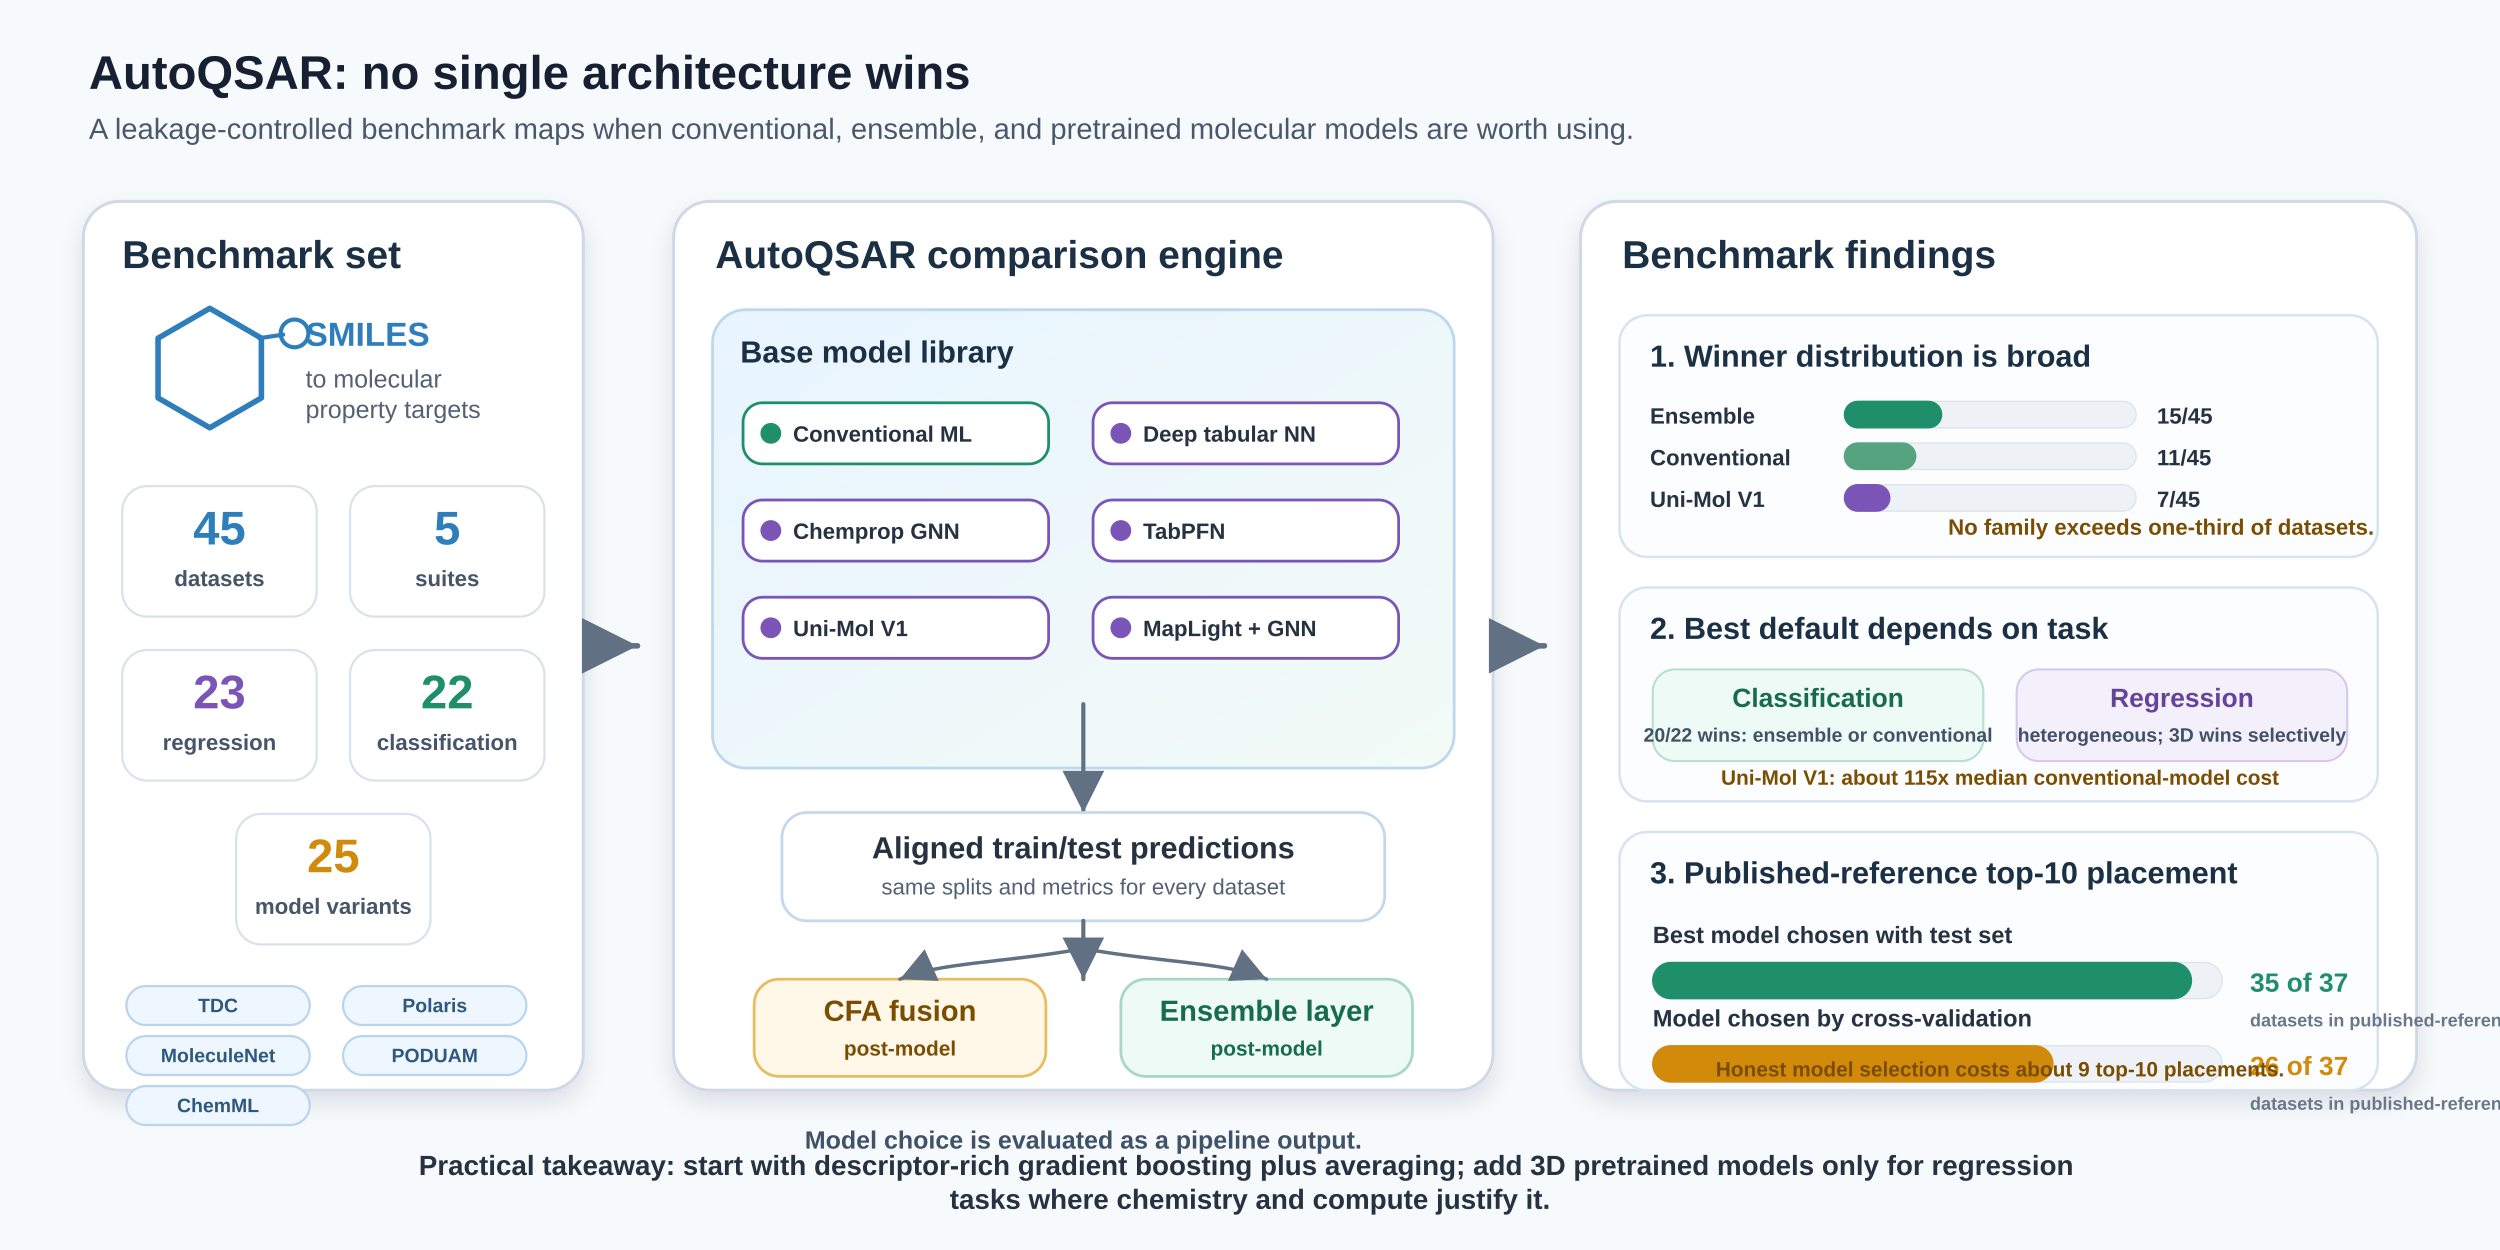
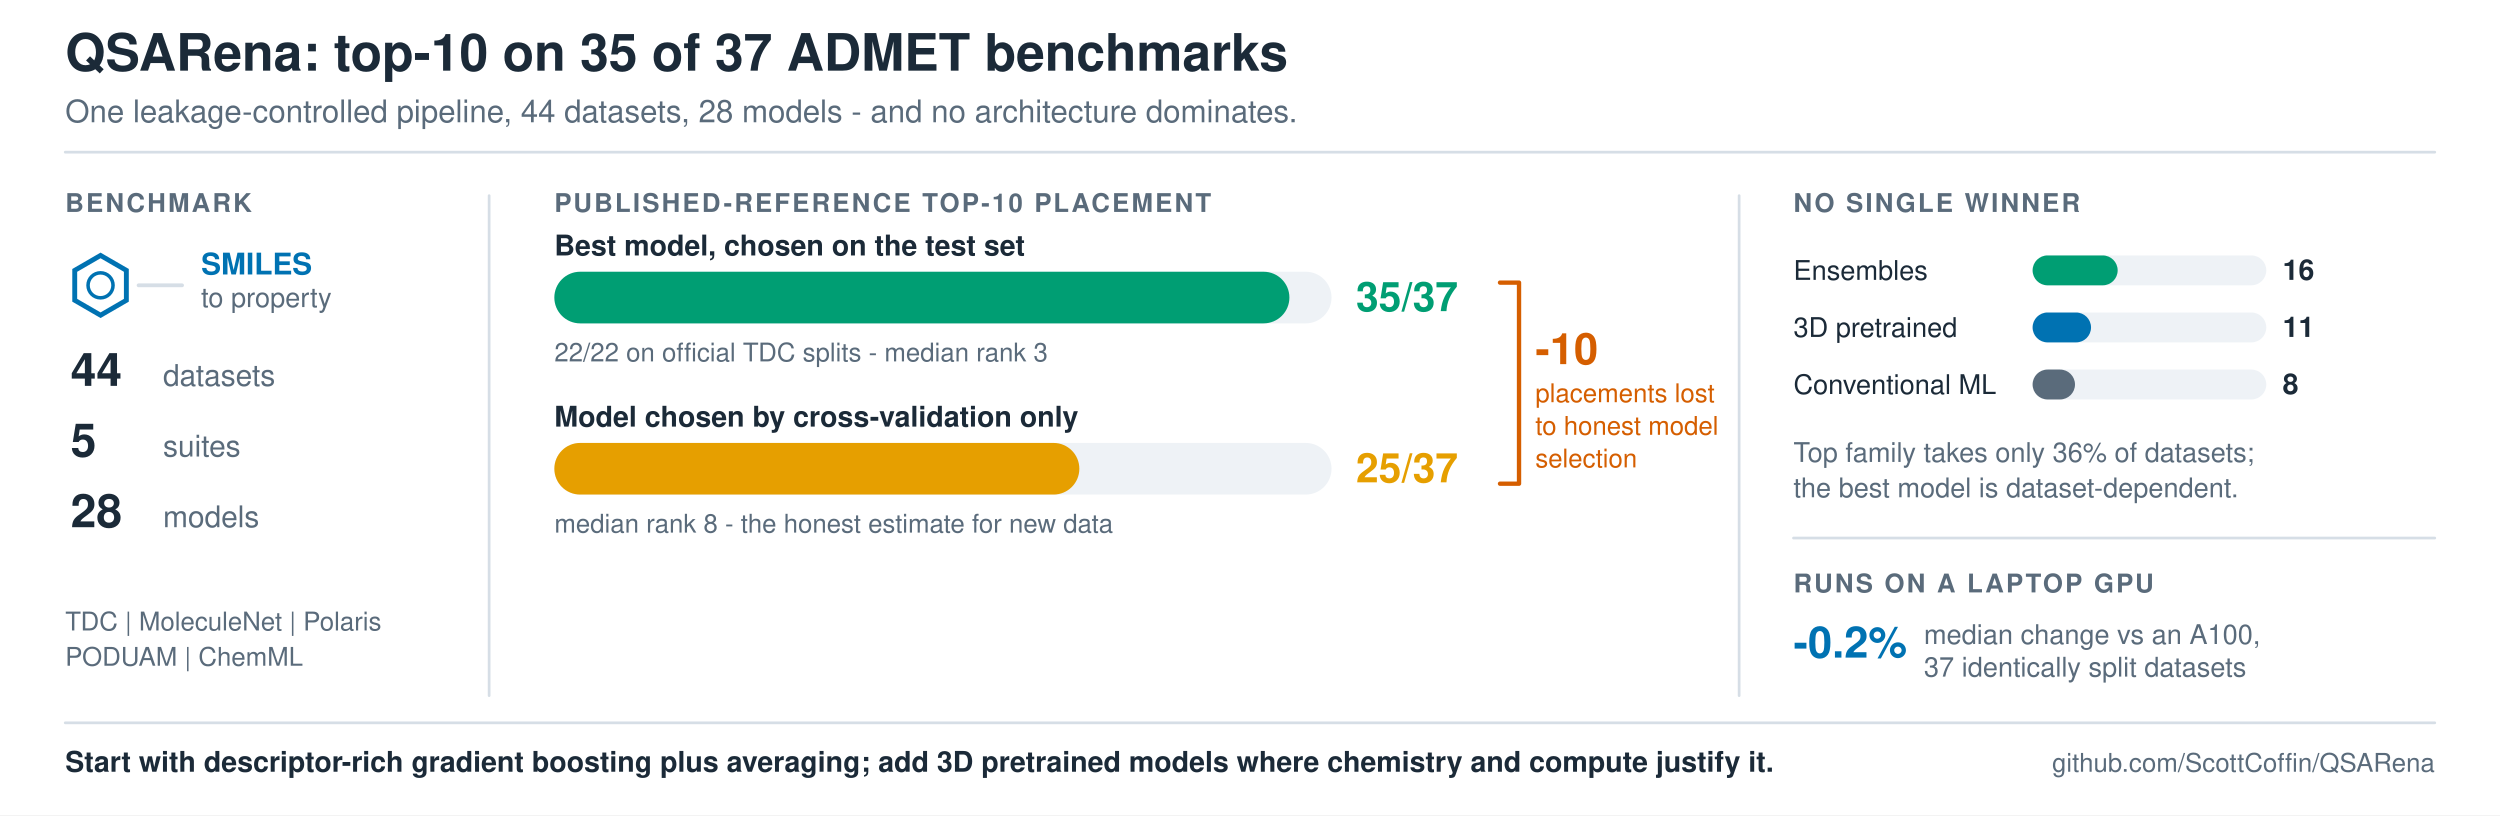
- <svg xmlns="http://www.w3.org/2000/svg" width="1800" height="900" viewBox="0 0 1800 900">
-   <defs>
-     <marker id="arrow" markerWidth="14" markerHeight="14" refX="10" refY="5" orient="auto" markerUnits="strokeWidth">
-       <path d="M 0 0 L 10 5 L 0 10 z" fill="#617083" />
-     </marker>
-     <linearGradient id="engineGrad" x1="0" x2="1" y1="0" y2="1">
-       <stop offset="0%" stop-color="#e8f4ff" />
-       <stop offset="100%" stop-color="#f2fbf6" />
-     </linearGradient>
-     <filter id="softShadow" x="-5%" y="-5%" width="110%" height="120%">
-       <feDropShadow dx="0" dy="8" stdDeviation="8" flood-color="#1b2a3a" flood-opacity="0.11" />
-     </filter>
-   </defs>
-   <rect x="0" y="0" width="1800" height="900" rx="0" fill="#f7fafc" stroke="#f7fafc" stroke-width="0" />
-   <text x="64" y="64" text-anchor="start" style="font-size:34px;font-weight:800;fill:#172033;font-family:Arial,Helvetica,sans-serif;">
-     <tspan x="64" dy="0">AutoQSAR: no single architecture wins</tspan>
-   </text>
-   <text x="64" y="100" text-anchor="start" style="font-size:21px;font-weight:400;fill:#4a586b;font-family:Arial,Helvetica,sans-serif;">
-     <tspan x="64" dy="0">A leakage-controlled benchmark maps when conventional, ensemble, and pretrained molecular models are worth using.</tspan>
-   </text>
-   <rect x="60" y="145" width="360" height="640" rx="26" fill="#ffffff" stroke="#cfd9e6" stroke-width="2.2" filter="url(#softShadow)" />
-   <text x="88" y="193" text-anchor="start" style="font-size:28px;font-weight:800;fill:#1b3045;font-family:Arial,Helvetica,sans-serif;">
-     <tspan x="88" dy="0">Benchmark set</tspan>
-   </text>
-   <polygon points="188.2,286.5 151.0,308.0 113.8,286.5 113.8,243.5 151.0,222.0 188.2,243.5" fill="none" stroke="#2f7ebc" stroke-width="4" stroke-linejoin="round" />
-   <line x1="188.239" y1="286.5" x2="151.0" y2="308.0" stroke="#2f7ebc" stroke-width="3" stroke-linecap="round" />
-   <line x1="113.761" y1="286.5" x2="113.761" y2="243.5" stroke="#2f7ebc" stroke-width="3" stroke-linecap="round" />
-   <line x1="151.0" y1="222.0" x2="188.239" y2="243.5" stroke="#2f7ebc" stroke-width="3" stroke-linecap="round" />
-   <circle cx="212.06" cy="240.06" r="10" fill="#ffffff" stroke="#2f7ebc" stroke-width="3" />
-   <line x1="186.69" y1="243.5" x2="203.89" y2="240.92" stroke="#2f7ebc" stroke-width="3" stroke-linecap="round" />
-   <text x="220" y="249" text-anchor="start" style="font-size:24px;font-weight:800;fill:#2f7ebc;font-family:Arial,Helvetica,sans-serif;">
-     <tspan x="220" dy="0">SMILES</tspan>
-   </text>
-   <text x="220" y="279" text-anchor="start" style="font-size:18px;font-weight:400;fill:#526173;font-family:Arial,Helvetica,sans-serif;">
-     <tspan x="220" dy="0">to molecular</tspan>
-     <tspan x="220" dy="21.96">property targets</tspan>
-   </text>
-   <rect x="88" y="350" width="140" height="94" rx="18" fill="#ffffff" stroke="#d9e2ec" stroke-width="1.6" />
-   <text x="158.0" y="392" text-anchor="middle" style="font-size:34px;font-weight:800;fill:#2f7ebc;font-family:Arial,Helvetica,sans-serif;">
-     <tspan x="158.0" dy="0">45</tspan>
-   </text>
-   <text x="158.0" y="422" text-anchor="middle" style="font-size:16px;font-weight:700;fill:#465568;font-family:Arial,Helvetica,sans-serif;">
-     <tspan x="158.0" dy="0">datasets</tspan>
-   </text>
-   <rect x="252" y="350" width="140" height="94" rx="18" fill="#ffffff" stroke="#d9e2ec" stroke-width="1.6" />
-   <text x="322.0" y="392" text-anchor="middle" style="font-size:34px;font-weight:800;fill:#2f7ebc;font-family:Arial,Helvetica,sans-serif;">
-     <tspan x="322.0" dy="0">5</tspan>
-   </text>
-   <text x="322.0" y="422" text-anchor="middle" style="font-size:16px;font-weight:700;fill:#465568;font-family:Arial,Helvetica,sans-serif;">
-     <tspan x="322.0" dy="0">suites</tspan>
-   </text>
-   <rect x="88" y="468" width="140" height="94" rx="18" fill="#ffffff" stroke="#d9e2ec" stroke-width="1.6" />
-   <text x="158.0" y="510" text-anchor="middle" style="font-size:34px;font-weight:800;fill:#7b54b8;font-family:Arial,Helvetica,sans-serif;">
-     <tspan x="158.0" dy="0">23</tspan>
-   </text>
-   <text x="158.0" y="540" text-anchor="middle" style="font-size:16px;font-weight:700;fill:#465568;font-family:Arial,Helvetica,sans-serif;">
-     <tspan x="158.0" dy="0">regression</tspan>
-   </text>
-   <rect x="252" y="468" width="140" height="94" rx="18" fill="#ffffff" stroke="#d9e2ec" stroke-width="1.6" />
-   <text x="322.0" y="510" text-anchor="middle" style="font-size:34px;font-weight:800;fill:#1f8f69;font-family:Arial,Helvetica,sans-serif;">
-     <tspan x="322.0" dy="0">22</tspan>
-   </text>
-   <text x="322.0" y="540" text-anchor="middle" style="font-size:16px;font-weight:700;fill:#465568;font-family:Arial,Helvetica,sans-serif;">
-     <tspan x="322.0" dy="0">classification</tspan>
-   </text>
-   <rect x="170" y="586" width="140" height="94" rx="18" fill="#ffffff" stroke="#d9e2ec" stroke-width="1.6" />
-   <text x="240.0" y="628" text-anchor="middle" style="font-size:34px;font-weight:800;fill:#d28a0b;font-family:Arial,Helvetica,sans-serif;">
-     <tspan x="240.0" dy="0">25</tspan>
-   </text>
-   <text x="240.0" y="658" text-anchor="middle" style="font-size:16px;font-weight:700;fill:#465568;font-family:Arial,Helvetica,sans-serif;">
-     <tspan x="240.0" dy="0">model variants</tspan>
-   </text>
-   <rect x="91" y="710" width="132" height="28" rx="14.0" fill="#eef6ff" stroke="#b9d4ee" stroke-width="1.6" />
-   <text x="157.0" y="728.76" text-anchor="middle" style="font-size:14px;font-weight:700;fill:#2f587e;font-family:Arial,Helvetica,sans-serif;">
-     <tspan x="157.0" dy="0">TDC</tspan>
-   </text>
-   <rect x="247" y="710" width="132" height="28" rx="14.0" fill="#eef6ff" stroke="#b9d4ee" stroke-width="1.6" />
-   <text x="313.0" y="728.76" text-anchor="middle" style="font-size:14px;font-weight:700;fill:#2f587e;font-family:Arial,Helvetica,sans-serif;">
-     <tspan x="313.0" dy="0">Polaris</tspan>
-   </text>
-   <rect x="91" y="746" width="132" height="28" rx="14.0" fill="#eef6ff" stroke="#b9d4ee" stroke-width="1.6" />
-   <text x="157.0" y="764.76" text-anchor="middle" style="font-size:14px;font-weight:700;fill:#2f587e;font-family:Arial,Helvetica,sans-serif;">
-     <tspan x="157.0" dy="0">MoleculeNet</tspan>
-   </text>
-   <rect x="247" y="746" width="132" height="28" rx="14.0" fill="#eef6ff" stroke="#b9d4ee" stroke-width="1.6" />
-   <text x="313.0" y="764.76" text-anchor="middle" style="font-size:14px;font-weight:700;fill:#2f587e;font-family:Arial,Helvetica,sans-serif;">
-     <tspan x="313.0" dy="0">PODUAM</tspan>
-   </text>
-   <rect x="91" y="782" width="132" height="28" rx="14.0" fill="#eef6ff" stroke="#b9d4ee" stroke-width="1.6" />
-   <text x="157.0" y="800.76" text-anchor="middle" style="font-size:14px;font-weight:700;fill:#2f587e;font-family:Arial,Helvetica,sans-serif;">
-     <tspan x="157.0" dy="0">ChemML</tspan>
-   </text>
-   <rect x="485" y="145" width="590" height="640" rx="26" fill="#ffffff" stroke="#cfd9e6" stroke-width="2.2" filter="url(#softShadow)" />
-   <text x="515" y="193" text-anchor="start" style="font-size:28px;font-weight:800;fill:#1b3045;font-family:Arial,Helvetica,sans-serif;">
-     <tspan x="515" dy="0">AutoQSAR comparison engine</tspan>
-   </text>
-   <rect x="513" y="223" width="534" height="330" rx="24" fill="url(#engineGrad)" stroke="#bdd7ee" stroke-width="2" />
-   <text x="533" y="261" text-anchor="start" style="font-size:22px;font-weight:800;fill:#1b3045;font-family:Arial,Helvetica,sans-serif;">
-     <tspan x="533" dy="0">Base model library</tspan>
-   </text>
-   <rect x="535" y="290" width="220" height="44" rx="14" fill="#ffffff" stroke="#1f8f69" stroke-width="2" />
-   <circle cx="555" cy="312.0" r="7" fill="#1f8f69" stroke="#1f8f69" stroke-width="1" />
-   <text x="571" y="318.0" text-anchor="start" style="font-size:16px;font-weight:700;fill:#263241;font-family:Arial,Helvetica,sans-serif;">
-     <tspan x="571" dy="0">Conventional ML</tspan>
-   </text>
-   <rect x="787" y="290" width="220" height="44" rx="14" fill="#ffffff" stroke="#7b54b8" stroke-width="2" />
-   <circle cx="807" cy="312.0" r="7" fill="#7b54b8" stroke="#7b54b8" stroke-width="1" />
-   <text x="823" y="318.0" text-anchor="start" style="font-size:16px;font-weight:700;fill:#263241;font-family:Arial,Helvetica,sans-serif;">
-     <tspan x="823" dy="0">Deep tabular NN</tspan>
-   </text>
-   <rect x="535" y="360" width="220" height="44" rx="14" fill="#ffffff" stroke="#7b54b8" stroke-width="2" />
-   <circle cx="555" cy="382.0" r="7" fill="#7b54b8" stroke="#7b54b8" stroke-width="1" />
-   <text x="571" y="388.0" text-anchor="start" style="font-size:16px;font-weight:700;fill:#263241;font-family:Arial,Helvetica,sans-serif;">
-     <tspan x="571" dy="0">Chemprop GNN</tspan>
-   </text>
-   <rect x="787" y="360" width="220" height="44" rx="14" fill="#ffffff" stroke="#7b54b8" stroke-width="2" />
-   <circle cx="807" cy="382.0" r="7" fill="#7b54b8" stroke="#7b54b8" stroke-width="1" />
-   <text x="823" y="388.0" text-anchor="start" style="font-size:16px;font-weight:700;fill:#263241;font-family:Arial,Helvetica,sans-serif;">
-     <tspan x="823" dy="0">TabPFN</tspan>
-   </text>
-   <rect x="535" y="430" width="220" height="44" rx="14" fill="#ffffff" stroke="#7b54b8" stroke-width="2" />
-   <circle cx="555" cy="452.0" r="7" fill="#7b54b8" stroke="#7b54b8" stroke-width="1" />
-   <text x="571" y="458.0" text-anchor="start" style="font-size:16px;font-weight:700;fill:#263241;font-family:Arial,Helvetica,sans-serif;">
-     <tspan x="571" dy="0">Uni-Mol V1</tspan>
-   </text>
-   <rect x="787" y="430" width="220" height="44" rx="14" fill="#ffffff" stroke="#7b54b8" stroke-width="2" />
-   <circle cx="807" cy="452.0" r="7" fill="#7b54b8" stroke="#7b54b8" stroke-width="1" />
-   <text x="823" y="458.0" text-anchor="start" style="font-size:16px;font-weight:700;fill:#263241;font-family:Arial,Helvetica,sans-serif;">
-     <tspan x="823" dy="0">MapLight + GNN</tspan>
-   </text>
-   <line x1="780" y1="507" x2="780" y2="585" stroke="#617083" stroke-width="3" stroke-linecap="round" marker-end="url(#arrow)" />
-   <rect x="563" y="585" width="434" height="78" rx="18" fill="#ffffff" stroke="#c4d8ec" stroke-width="2" />
-   <text x="780" y="618" text-anchor="middle" style="font-size:22px;font-weight:800;fill:#263241;font-family:Arial,Helvetica,sans-serif;">
-     <tspan x="780" dy="0">Aligned train/test predictions</tspan>
-   </text>
-   <text x="780" y="644" text-anchor="middle" style="font-size:16px;font-weight:400;fill:#526173;font-family:Arial,Helvetica,sans-serif;">
-     <tspan x="780" dy="0">same splits and metrics for every dataset</tspan>
-   </text>
-   <line x1="780" y1="663" x2="780" y2="705" stroke="#617083" stroke-width="3" stroke-linecap="round" marker-end="url(#arrow)" />
-   <rect x="543" y="705" width="210" height="70" rx="18" fill="#fff8e9" stroke="#e7bd62" stroke-width="2" />
-   <text x="648" y="735" text-anchor="middle" style="font-size:21px;font-weight:800;fill:#7b4d00;font-family:Arial,Helvetica,sans-serif;">
-     <tspan x="648" dy="0">CFA fusion</tspan>
-   </text>
-   <text x="648" y="760" text-anchor="middle" style="font-size:15px;font-weight:700;fill:#7b4d00;font-family:Arial,Helvetica,sans-serif;">
-     <tspan x="648" dy="0">post-model</tspan>
-   </text>
-   <rect x="807" y="705" width="210" height="70" rx="18" fill="#eefaf5" stroke="#a9d7c5" stroke-width="2" />
-   <text x="912" y="735" text-anchor="middle" style="font-size:21px;font-weight:800;fill:#176c50;font-family:Arial,Helvetica,sans-serif;">
-     <tspan x="912" dy="0">Ensemble layer</tspan>
-   </text>
-   <text x="912" y="760" text-anchor="middle" style="font-size:15px;font-weight:700;fill:#176c50;font-family:Arial,Helvetica,sans-serif;">
-     <tspan x="912" dy="0">post-model</tspan>
-   </text>
-   <path d="M 780 683 C 725 693, 675 693, 648 705" fill="none" stroke="#617083" stroke-width="2.5" stroke-linecap="round" stroke-linejoin="round" marker-end="url(#arrow)" />
-   <path d="M 780 683 C 835 693, 885 693, 912 705" fill="none" stroke="#617083" stroke-width="2.5" stroke-linecap="round" stroke-linejoin="round" marker-end="url(#arrow)" />
-   <text x="780" y="827" text-anchor="middle" style="font-size:18px;font-weight:700;fill:#405268;font-family:Arial,Helvetica,sans-serif;">
-     <tspan x="780" dy="0">Model choice is evaluated as a pipeline output.</tspan>
-   </text>
-   <line x1="445" y1="465" x2="459" y2="465" stroke="#617083" stroke-width="4" stroke-linecap="round" marker-end="url(#arrow)" />
-   <rect x="1138" y="145" width="602" height="640" rx="26" fill="#ffffff" stroke="#cfd9e6" stroke-width="2.2" filter="url(#softShadow)" />
-   <text x="1168" y="193" text-anchor="start" style="font-size:28px;font-weight:800;fill:#1b3045;font-family:Arial,Helvetica,sans-serif;">
-     <tspan x="1168" dy="0">Benchmark findings</tspan>
-   </text>
-   <rect x="1166" y="227" width="546" height="174" rx="20" fill="#fbfdff" stroke="#d7e3ef" stroke-width="1.8" />
-   <text x="1188" y="264" text-anchor="start" style="font-size:22px;font-weight:800;fill:#1b3045;font-family:Arial,Helvetica,sans-serif;">
-     <tspan x="1188" dy="0">1. Winner distribution is broad</tspan>
-   </text>
-   <text x="1188" y="305" text-anchor="start" style="font-size:16px;font-weight:700;fill:#263241;font-family:Arial,Helvetica,sans-serif;">
-     <tspan x="1188" dy="0">Ensemble</tspan>
-   </text>
-   <rect x="1328" y="289" width="210" height="19" rx="9.5" fill="#eef2f7" stroke="#dce3ec" stroke-width="1" />
-   <rect x="1328" y="289" width="70.0" height="19" rx="9.5" fill="#1f8f69" stroke="#1f8f69" stroke-width="1" />
-   <text x="1553" y="305" text-anchor="start" style="font-size:16px;font-weight:800;fill:#263241;font-family:Arial,Helvetica,sans-serif;">
-     <tspan x="1553" dy="0">15/45</tspan>
-   </text>
-   <text x="1188" y="335" text-anchor="start" style="font-size:16px;font-weight:700;fill:#263241;font-family:Arial,Helvetica,sans-serif;">
-     <tspan x="1188" dy="0">Conventional</tspan>
-   </text>
-   <rect x="1328" y="319" width="210" height="19" rx="9.5" fill="#eef2f7" stroke="#dce3ec" stroke-width="1" />
-   <rect x="1328" y="319" width="51.333" height="19" rx="9.5" fill="#55a37f" stroke="#55a37f" stroke-width="1" />
-   <text x="1553" y="335" text-anchor="start" style="font-size:16px;font-weight:800;fill:#263241;font-family:Arial,Helvetica,sans-serif;">
-     <tspan x="1553" dy="0">11/45</tspan>
-   </text>
-   <text x="1188" y="365" text-anchor="start" style="font-size:16px;font-weight:700;fill:#263241;font-family:Arial,Helvetica,sans-serif;">
-     <tspan x="1188" dy="0">Uni-Mol V1</tspan>
-   </text>
-   <rect x="1328" y="349" width="210" height="19" rx="9.5" fill="#eef2f7" stroke="#dce3ec" stroke-width="1" />
-   <rect x="1328" y="349" width="32.667" height="19" rx="9.5" fill="#7b54b8" stroke="#7b54b8" stroke-width="1" />
-   <text x="1553" y="365" text-anchor="start" style="font-size:16px;font-weight:800;fill:#263241;font-family:Arial,Helvetica,sans-serif;">
-     <tspan x="1553" dy="0">7/45</tspan>
-   </text>
-   <text x="1556" y="385" text-anchor="middle" style="font-size:16px;font-weight:800;fill:#7b4d00;font-family:Arial,Helvetica,sans-serif;">
-     <tspan x="1556" dy="0">No family exceeds one-third of datasets.</tspan>
-   </text>
-   <rect x="1166" y="423" width="546" height="154" rx="20" fill="#fbfdff" stroke="#d7e3ef" stroke-width="1.8" />
-   <text x="1188" y="460" text-anchor="start" style="font-size:22px;font-weight:800;fill:#1b3045;font-family:Arial,Helvetica,sans-serif;">
-     <tspan x="1188" dy="0">2. Best default depends on task</tspan>
-   </text>
-   <rect x="1190" y="482" width="238" height="66" rx="16" fill="#eefaf5" stroke="#b8dece" stroke-width="1.5" />
-   <text x="1309" y="509" text-anchor="middle" style="font-size:19px;font-weight:800;fill:#176c50;font-family:Arial,Helvetica,sans-serif;">
-     <tspan x="1309" dy="0">Classification</tspan>
-   </text>
-   <text x="1309" y="534" text-anchor="middle" style="font-size:14px;font-weight:700;fill:#405268;font-family:Arial,Helvetica,sans-serif;">
-     <tspan x="1309" dy="0">20/22 wins: ensemble or conventional</tspan>
-   </text>
-   <rect x="1452" y="482" width="238" height="66" rx="16" fill="#f4f0fb" stroke="#d5c8eb" stroke-width="1.5" />
-   <text x="1571" y="509" text-anchor="middle" style="font-size:19px;font-weight:800;fill:#664399;font-family:Arial,Helvetica,sans-serif;">
-     <tspan x="1571" dy="0">Regression</tspan>
-   </text>
-   <text x="1571" y="534" text-anchor="middle" style="font-size:14px;font-weight:700;fill:#405268;font-family:Arial,Helvetica,sans-serif;">
-     <tspan x="1571" dy="0">heterogeneous; 3D wins selectively</tspan>
-   </text>
-   <text x="1440" y="565" text-anchor="middle" style="font-size:15px;font-weight:800;fill:#7b4d00;font-family:Arial,Helvetica,sans-serif;">
-     <tspan x="1440" dy="0">Uni-Mol V1: about 115x median conventional-model cost</tspan>
-   </text>
-   <rect x="1166" y="599" width="546" height="186" rx="20" fill="#fbfdff" stroke="#d7e3ef" stroke-width="1.8" />
-   <text x="1188" y="636" text-anchor="start" style="font-size:22px;font-weight:800;fill:#1b3045;font-family:Arial,Helvetica,sans-serif;">
-     <tspan x="1188" dy="0">3. Published-reference top-10 placement</tspan>
-   </text>
-   <text x="1190" y="679" text-anchor="start" style="font-size:17px;font-weight:800;fill:#263241;font-family:Arial,Helvetica,sans-serif;">
-     <tspan x="1190" dy="0">Best model chosen with test set</tspan>
-   </text>
-   <rect x="1190" y="693" width="410" height="26" rx="13" fill="#eef2f7" stroke="#dce3ec" stroke-width="1" />
-   <rect x="1190" y="693" width="387.838" height="26" rx="13" fill="#1f8f69" stroke="#1f8f69" stroke-width="1" />
-   <text x="1620" y="714" text-anchor="start" style="font-size:19px;font-weight:800;fill:#1f8f69;font-family:Arial,Helvetica,sans-serif;">
-     <tspan x="1620" dy="0">35 of 37</tspan>
-   </text>
-   <text x="1620" y="739" text-anchor="start" style="font-size:13px;font-weight:700;fill:#6a7788;font-family:Arial,Helvetica,sans-serif;">
-     <tspan x="1620" dy="0">datasets in published-reference top 10</tspan>
-   </text>
-   <text x="1190" y="739" text-anchor="start" style="font-size:17px;font-weight:800;fill:#263241;font-family:Arial,Helvetica,sans-serif;">
-     <tspan x="1190" dy="0">Model chosen by cross-validation</tspan>
-   </text>
-   <rect x="1190" y="753" width="410" height="26" rx="13" fill="#eef2f7" stroke="#dce3ec" stroke-width="1" />
-   <rect x="1190" y="753" width="288.108" height="26" rx="13" fill="#d28a0b" stroke="#d28a0b" stroke-width="1" />
-   <text x="1620" y="774" text-anchor="start" style="font-size:19px;font-weight:800;fill:#d28a0b;font-family:Arial,Helvetica,sans-serif;">
-     <tspan x="1620" dy="0">26 of 37</tspan>
-   </text>
-   <text x="1620" y="799" text-anchor="start" style="font-size:13px;font-weight:700;fill:#6a7788;font-family:Arial,Helvetica,sans-serif;">
-     <tspan x="1620" dy="0">datasets in published-reference top 10</tspan>
-   </text>
-   <text x="1440" y="775" text-anchor="middle" style="font-size:15px;font-weight:800;fill:#7b4d00;font-family:Arial,Helvetica,sans-serif;">
-     <tspan x="1440" dy="0">Honest model selection costs about 9 top-10 placements.</tspan>
-   </text>
-   <line x1="1100" y1="465" x2="1112" y2="465" stroke="#617083" stroke-width="4" stroke-linecap="round" marker-end="url(#arrow)" />
-   <text x="900" y="846" text-anchor="middle" style="font-size:20px;font-weight:700;fill:#263241;font-family:Arial,Helvetica,sans-serif;">
-     <tspan x="900" dy="0">Practical takeaway: start with descriptor-rich gradient boosting plus averaging; add 3D pretrained models only for regression</tspan>
-     <tspan x="900" dy="24.4">tasks where chemistry and compute justify it.</tspan>
-   </text>
+ <svg xmlns="http://www.w3.org/2000/svg" width="920" height="300" viewBox="0 0 920 300">
+   <rect x="0.0" y="0.0" width="920.0" height="300.0" rx="0" fill="#FFFFFF" stroke="none" stroke-width="1" />
+   <text x="24.0" y="26.0" font-family="Helvetica, Arial, 'Liberation Sans', sans-serif" font-size="19" font-weight="700" fill="#1B2A38" text-anchor="start">QSARena: top-10 on 35 of 37 ADMET benchmarks</text>
+   <text x="24.0" y="45.0" font-family="Helvetica, Arial, 'Liberation Sans', sans-serif" font-size="11.5" font-weight="400" fill="#5A6B7B" text-anchor="start">One leakage-controlled pipeline, 44 datasets, 28 models - and no architecture dominates.</text>
+   <line x1="24.0" y1="56.0" x2="896.0" y2="56.0" stroke="#D6DEE6" stroke-width="1" stroke-linecap="round" />
+   <text x="24.0" y="78.0" font-family="Helvetica, Arial, 'Liberation Sans', sans-serif" font-size="9.5" font-weight="700" fill="#5A6B7B" text-anchor="start" letter-spacing="0.8">BENCHMARK</text>
+   <polygon points="46.5,99.5 46.5,110.5 37.0,116.0 27.5,110.5 27.5,99.5 37.0,94.0" fill="none" stroke="#0072B2" stroke-width="1.8" />
+   <circle cx="37.0" cy="105.0" r="4.6" fill="none" stroke="#0072B2" stroke-width="1.3" />
+   <line x1="51.0" y1="105.0" x2="67.0" y2="105.0" stroke="#D6DEE6" stroke-width="1.4" stroke-linecap="round" />
+   <text x="74.0" y="101.0" font-family="Helvetica, Arial, 'Liberation Sans', sans-serif" font-size="11" font-weight="700" fill="#0072B2" text-anchor="start">SMILES</text>
+   <text x="74.0" y="113.0" font-family="Helvetica, Arial, 'Liberation Sans', sans-serif" font-size="10" font-weight="400" fill="#5A6B7B" text-anchor="start">to property</text>
+   <text x="26.0" y="142.0" font-family="Helvetica, Arial, 'Liberation Sans', sans-serif" font-size="17" font-weight="700" fill="#1B2A38" text-anchor="start">44</text>
+   <text x="60.0" y="142.0" font-family="Helvetica, Arial, 'Liberation Sans', sans-serif" font-size="11" font-weight="400" fill="#5A6B7B" text-anchor="start">datasets</text>
+   <text x="26.0" y="168.0" font-family="Helvetica, Arial, 'Liberation Sans', sans-serif" font-size="17" font-weight="700" fill="#1B2A38" text-anchor="start">5</text>
+   <text x="60.0" y="168.0" font-family="Helvetica, Arial, 'Liberation Sans', sans-serif" font-size="11" font-weight="400" fill="#5A6B7B" text-anchor="start">suites</text>
+   <text x="26.0" y="194.0" font-family="Helvetica, Arial, 'Liberation Sans', sans-serif" font-size="17" font-weight="700" fill="#1B2A38" text-anchor="start">28</text>
+   <text x="60.0" y="194.0" font-family="Helvetica, Arial, 'Liberation Sans', sans-serif" font-size="11" font-weight="400" fill="#5A6B7B" text-anchor="start">models</text>
+   <text x="24.0" y="232.0" font-family="Helvetica, Arial, 'Liberation Sans', sans-serif" font-size="9.5" font-weight="400" fill="#5A6B7B" text-anchor="start">TDC | MoleculeNet | Polaris</text>
+   <text x="24.0" y="245.0" font-family="Helvetica, Arial, 'Liberation Sans', sans-serif" font-size="9.5" font-weight="400" fill="#5A6B7B" text-anchor="start">PODUAM | ChemML</text>
+   <line x1="180.0" y1="72.0" x2="180.0" y2="256.0" stroke="#D6DEE6" stroke-width="1" stroke-linecap="round" />
+   <text x="204.0" y="78.0" font-family="Helvetica, Arial, 'Liberation Sans', sans-serif" font-size="9.5" font-weight="700" fill="#5A6B7B" text-anchor="start" letter-spacing="0.8">PUBLISHED-REFERENCE TOP-10 PLACEMENT</text>
+   <text x="204.0" y="94.0" font-family="Helvetica, Arial, 'Liberation Sans', sans-serif" font-size="10.5" font-weight="600" fill="#1B2A38" text-anchor="start">Best model, chosen on the test set</text>
+   <rect x="204.0" y="100.0" width="286.0" height="19.0" rx="9.5" fill="#EEF2F6" stroke="none" stroke-width="1" />
+   <rect x="204.0" y="100.0" width="270.5" height="19.0" rx="9.5" fill="#009E73" stroke="none" stroke-width="1" />
+   <text x="499.0" y="114.5" font-family="Helvetica, Arial, 'Liberation Sans', sans-serif" font-size="15" font-weight="700" fill="#009E73" text-anchor="start">35/37</text>
+   <text x="204.0" y="133.0" font-family="Helvetica, Arial, 'Liberation Sans', sans-serif" font-size="9.5" font-weight="400" fill="#5A6B7B" text-anchor="start">22/22 on official TDC splits - median rank 3</text>
+   <text x="204.0" y="157.0" font-family="Helvetica, Arial, 'Liberation Sans', sans-serif" font-size="10.5" font-weight="600" fill="#1B2A38" text-anchor="start">Model chosen by cross-validation only</text>
+   <rect x="204.0" y="163.0" width="286.0" height="19.0" rx="9.5" fill="#EEF2F6" stroke="none" stroke-width="1" />
+   <rect x="204.0" y="163.0" width="193.2" height="19.0" rx="9.5" fill="#E69F00" stroke="none" stroke-width="1" />
+   <text x="499.0" y="177.5" font-family="Helvetica, Arial, 'Liberation Sans', sans-serif" font-size="15" font-weight="700" fill="#E69F00" text-anchor="start">25/37</text>
+   <text x="204.0" y="196.0" font-family="Helvetica, Arial, 'Liberation Sans', sans-serif" font-size="9.5" font-weight="400" fill="#5A6B7B" text-anchor="start">median rank 8 - the honest estimate for new data</text>
+   <path d="M 552 104 L 559 104 L 559 178 L 552 178" fill="none" stroke="#D55E00" stroke-width="1.6" stroke-linejoin="round" stroke-linecap="round" />
+   <text x="565.0" y="134.0" font-family="Helvetica, Arial, 'Liberation Sans', sans-serif" font-size="16" font-weight="700" fill="#D55E00" text-anchor="start">-10</text>
+   <text x="565.0" y="148.0" font-family="Helvetica, Arial, 'Liberation Sans', sans-serif" font-size="9.5" font-weight="400" fill="#D55E00" text-anchor="start">placements lost</text>
+   <text x="565.0" y="160.0" font-family="Helvetica, Arial, 'Liberation Sans', sans-serif" font-size="9.5" font-weight="400" fill="#D55E00" text-anchor="start">to honest model</text>
+   <text x="565.0" y="172.0" font-family="Helvetica, Arial, 'Liberation Sans', sans-serif" font-size="9.5" font-weight="400" fill="#D55E00" text-anchor="start">selection</text>
+   <line x1="640.0" y1="72.0" x2="640.0" y2="256.0" stroke="#D6DEE6" stroke-width="1" stroke-linecap="round" />
+   <text x="660.0" y="78.0" font-family="Helvetica, Arial, 'Liberation Sans', sans-serif" font-size="9.5" font-weight="700" fill="#5A6B7B" text-anchor="start" letter-spacing="0.8">NO SINGLE WINNER</text>
+   <text x="660.0" y="103.0" font-family="Helvetica, Arial, 'Liberation Sans', sans-serif" font-size="10" font-weight="400" fill="#1B2A38" text-anchor="start">Ensembles</text>
+   <rect x="748.0" y="94.0" width="86.0" height="11.0" rx="5.5" fill="#EEF2F6" stroke="none" stroke-width="1" />
+   <rect x="748.0" y="94.0" width="31.3" height="11.0" rx="5.5" fill="#009E73" stroke="none" stroke-width="1" />
+   <text x="840.0" y="103.0" font-family="Helvetica, Arial, 'Liberation Sans', sans-serif" font-size="10.5" font-weight="700" fill="#1B2A38" text-anchor="start">16</text>
+   <text x="660.0" y="124.0" font-family="Helvetica, Arial, 'Liberation Sans', sans-serif" font-size="10" font-weight="400" fill="#1B2A38" text-anchor="start">3D pretrained</text>
+   <rect x="748.0" y="115.0" width="86.0" height="11.0" rx="5.5" fill="#EEF2F6" stroke="none" stroke-width="1" />
+   <rect x="748.0" y="115.0" width="21.5" height="11.0" rx="5.5" fill="#0072B2" stroke="none" stroke-width="1" />
+   <text x="840.0" y="124.0" font-family="Helvetica, Arial, 'Liberation Sans', sans-serif" font-size="10.5" font-weight="700" fill="#1B2A38" text-anchor="start">11</text>
+   <text x="660.0" y="145.0" font-family="Helvetica, Arial, 'Liberation Sans', sans-serif" font-size="10" font-weight="400" fill="#1B2A38" text-anchor="start">Conventional ML</text>
+   <rect x="748.0" y="136.0" width="86.0" height="11.0" rx="5.5" fill="#EEF2F6" stroke="none" stroke-width="1" />
+   <rect x="748.0" y="136.0" width="15.6" height="11.0" rx="5.5" fill="#5A6B7B" stroke="none" stroke-width="1" />
+   <text x="840.0" y="145.0" font-family="Helvetica, Arial, 'Liberation Sans', sans-serif" font-size="10.5" font-weight="700" fill="#1B2A38" text-anchor="start">8</text>
+   <text x="660.0" y="170.0" font-family="Helvetica, Arial, 'Liberation Sans', sans-serif" font-size="10" font-weight="400" fill="#5A6B7B" text-anchor="start">Top family takes only 36% of datasets;</text>
+   <text x="660.0" y="183.0" font-family="Helvetica, Arial, 'Liberation Sans', sans-serif" font-size="10" font-weight="400" fill="#5A6B7B" text-anchor="start">the best model is dataset-dependent.</text>
+   <line x1="660.0" y1="198.0" x2="896.0" y2="198.0" stroke="#D6DEE6" stroke-width="1" stroke-linecap="round" />
+   <text x="660.0" y="218.0" font-family="Helvetica, Arial, 'Liberation Sans', sans-serif" font-size="9.5" font-weight="700" fill="#5A6B7B" text-anchor="start" letter-spacing="0.8">RUNS ON A LAPTOP GPU</text>
+   <text x="660.0" y="242.0" font-family="Helvetica, Arial, 'Liberation Sans', sans-serif" font-size="16" font-weight="700" fill="#0072B2" text-anchor="start">-0.2%</text>
+   <text x="708.0" y="237.0" font-family="Helvetica, Arial, 'Liberation Sans', sans-serif" font-size="10" font-weight="400" fill="#5A6B7B" text-anchor="start">median change vs an A100,</text>
+   <text x="708.0" y="249.0" font-family="Helvetica, Arial, 'Liberation Sans', sans-serif" font-size="10" font-weight="400" fill="#5A6B7B" text-anchor="start">37 identically split datasets</text>
+   <line x1="24.0" y1="266.0" x2="896.0" y2="266.0" stroke="#D6DEE6" stroke-width="1" stroke-linecap="round" />
+   <text x="24.0" y="284.0" font-family="Helvetica, Arial, 'Liberation Sans', sans-serif" font-size="10.5" font-weight="600" fill="#1B2A38" text-anchor="start">Start with descriptor-rich gradient boosting plus averaging; add 3D pretrained models where chemistry and compute justify it.</text>
+   <text x="896.0" y="284.0" font-family="Helvetica, Arial, 'Liberation Sans', sans-serif" font-size="9.5" font-weight="400" fill="#5A6B7B" text-anchor="end">github.com/ScottCoffin/QSARena</text>
</svg>
